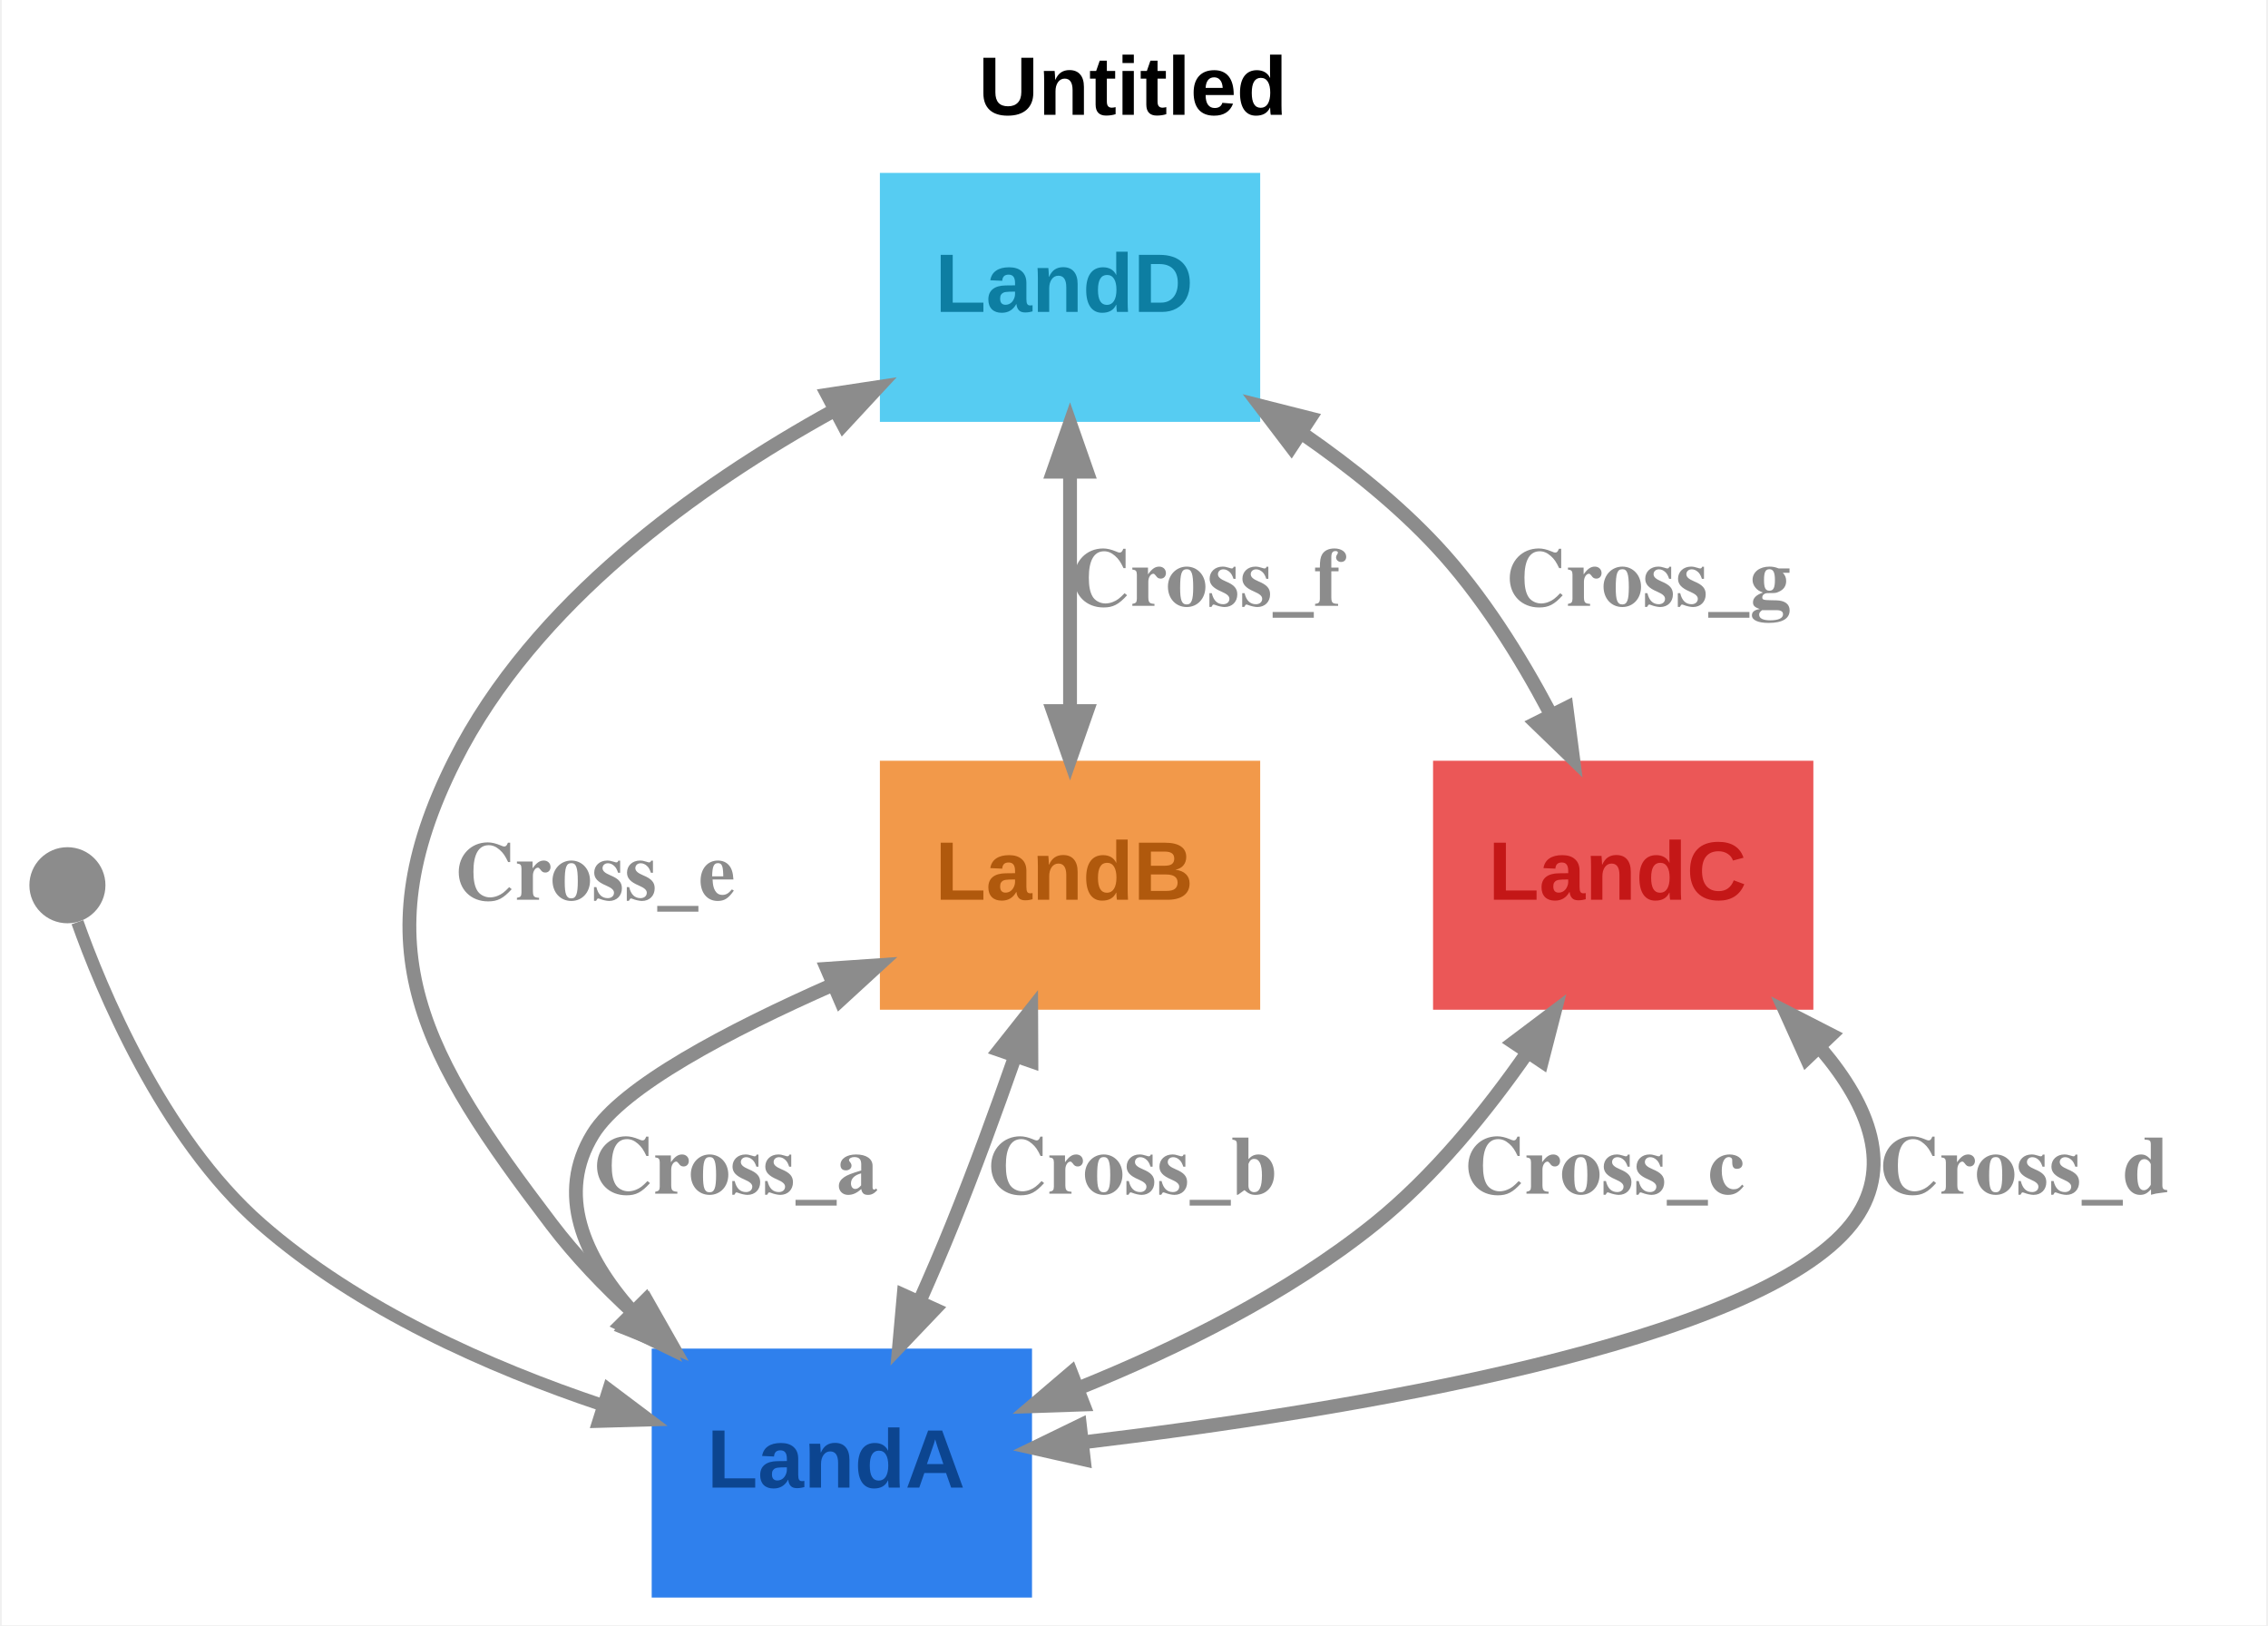
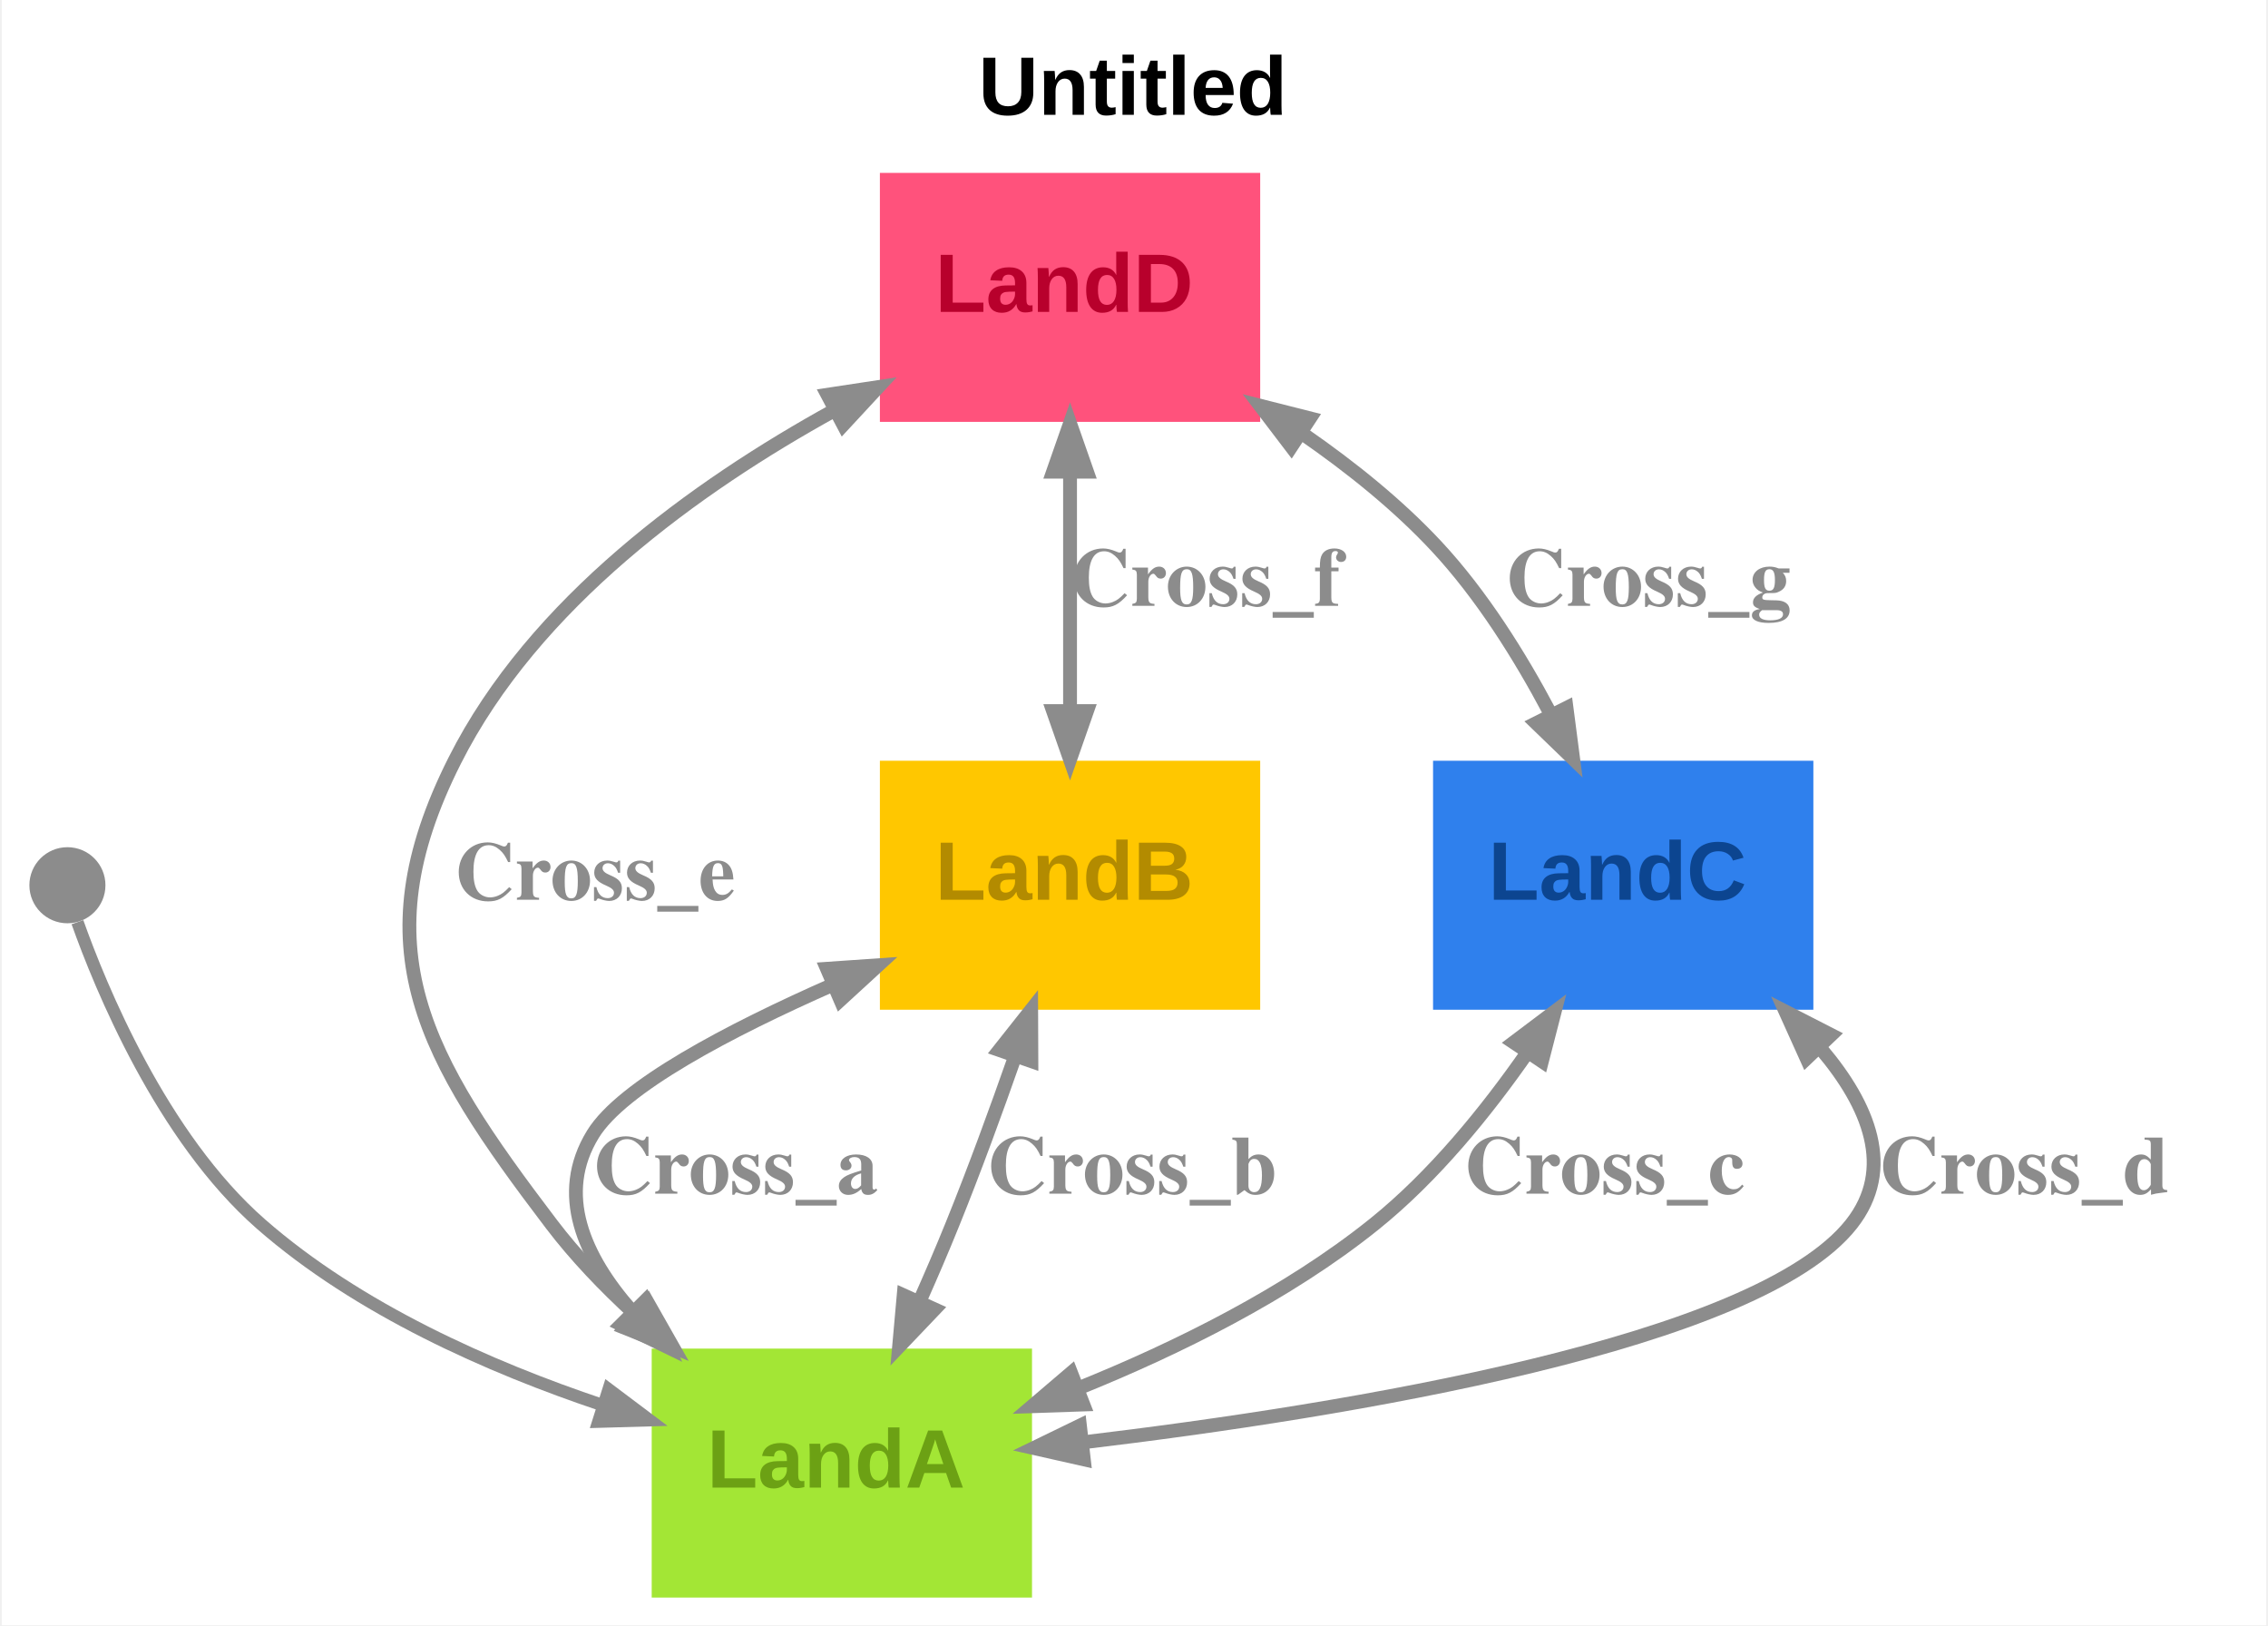
<svg xmlns="http://www.w3.org/2000/svg" width="328pt" height="235pt" viewBox="0.00 0.00 327.50 235.00">
  <g id="graph0" class="graph" transform="scale(1 1) rotate(0) translate(4 231)">
    <polygon fill="#ffffff" stroke="transparent" points="-4,4 -4,-231 323.5,-231 323.5,4 -4,4" />
    <text text-anchor="start" x="137.25" y="-214.4" font-family="Arial" font-weight="bold" font-size="12.00">Untitled</text>
    <g id="node1" class="node">
-       <polygon fill="#2f80ed" stroke="black" stroke-width="0" points="145,-36 90,-36 90,0 145,0 145,-36" />
-       <text text-anchor="start" x="98" y="-15.9" font-family="Arial" font-weight="bold" font-size="12.00" fill="#0c4590">LandA</text>
+       <polygon fill="#a3e635" stroke="black" stroke-width="0" points="145,-36 90,-36 90,0 145,0 145,-36" />
+       <text text-anchor="start" x="98" y="-15.9" font-family="Arial" font-weight="bold" font-size="12.00" fill="#6ca114">LandA</text>
    </g>
    <g id="node2" class="node">
      <ellipse fill="#8c8c8c" stroke="black" stroke-width="0" cx="5.5" cy="-103" rx="5.5" ry="5.5" />
    </g>
    <g id="edge1" class="edge">
      <path fill="none" stroke="#8c8c8c" stroke-width="1.8" d="M6.95,-97.66C10.24,-88.41 19.12,-66.58 33.5,-54 47.55,-41.71 66.51,-33.31 82.87,-27.83" />
      <polygon fill="#8c8c8c" stroke="#8c8c8c" stroke-width="1.8" points="83.77,-30.11 89.7,-25.65 82.29,-25.44 83.77,-30.11" />
    </g>
    <g id="node3" class="node">
-       <polygon fill="#f2994a" stroke="black" stroke-width="0" points="178,-121 123,-121 123,-85 178,-85 178,-121" />
-       <text text-anchor="start" x="131" y="-100.9" font-family="Arial" font-weight="bold" font-size="12.00" fill="#b0590d">LandB</text>
+       <polygon fill="#ffc700" stroke="black" stroke-width="0" points="178,-121 123,-121 123,-85 178,-85 178,-121" />
+       <text text-anchor="start" x="131" y="-100.9" font-family="Arial" font-weight="bold" font-size="12.00" fill="#b38b00">LandB</text>
    </g>
    <g id="edge2" class="edge">
      <path fill="none" stroke="#8c8c8c" stroke-width="2" d="M116.29,-88.66C101.11,-81.97 85.71,-73.86 81.5,-67 76.19,-58.35 80.14,-49.32 87.08,-41.46" />
      <polygon fill="#8c8c8c" stroke="#8c8c8c" stroke-width="2" points="115.35,-90.92 122.75,-91.43 117.29,-86.42 115.35,-90.92" />
      <polygon fill="#8c8c8c" stroke="#8c8c8c" stroke-width="2" points="89.08,-42.92 92.28,-36.23 85.61,-39.47 89.08,-42.92" />
      <text text-anchor="start" x="81.5" y="-58.4" font-family="Times,serif" font-weight="bold" font-size="12.00" fill="#8c8c8c">Cross_a</text>
    </g>
    <g id="edge3" class="edge">
      <path fill="none" stroke="#8c8c8c" stroke-width="2" d="M142.52,-78.15C139.8,-70.39 136.65,-61.78 133.5,-54 132.03,-50.36 130.39,-46.55 128.74,-42.84" />
      <polygon fill="#8c8c8c" stroke="#8c8c8c" stroke-width="2" points="140.28,-79.17 144.88,-84.98 144.91,-77.56 140.28,-79.17" />
      <polygon fill="#8c8c8c" stroke="#8c8c8c" stroke-width="2" points="130.9,-41.68 125.78,-36.31 126.44,-43.7 130.9,-41.68" />
      <text text-anchor="start" x="138.5" y="-58.4" font-family="Times,serif" font-weight="bold" font-size="12.00" fill="#8c8c8c">Cross_b</text>
    </g>
    <g id="node4" class="node">
-       <polygon fill="#eb5757" stroke="black" stroke-width="0" points="258,-121 203,-121 203,-85 258,-85 258,-121" />
-       <text text-anchor="start" x="211" y="-100.9" font-family="Arial" font-weight="bold" font-size="12.00" fill="#c41717">LandC</text>
+       <polygon fill="#2f80ed" stroke="black" stroke-width="0" points="258,-121 203,-121 203,-85 258,-85 258,-121" />
+       <text text-anchor="start" x="211" y="-100.9" font-family="Arial" font-weight="bold" font-size="12.00" fill="#0c4590">LandC</text>
    </g>
    <g id="edge4" class="edge">
      <path fill="none" stroke="#8c8c8c" stroke-width="2" d="M216.71,-78.91C210.7,-70.27 203.08,-60.89 194.5,-54 181.91,-43.88 165.92,-36 151.78,-30.29" />
      <polygon fill="#8c8c8c" stroke="#8c8c8c" stroke-width="2" points="214.67,-80.27 220.59,-84.73 218.74,-77.55 214.67,-80.27" />
      <polygon fill="#8c8c8c" stroke="#8c8c8c" stroke-width="2" points="152.42,-27.92 145.01,-27.67 150.65,-32.48 152.42,-27.92" />
      <text text-anchor="start" x="207.5" y="-58.4" font-family="Times,serif" font-weight="bold" font-size="12.00" fill="#8c8c8c">Cross_c</text>
    </g>
    <g id="edge5" class="edge">
      <path fill="none" stroke="#8c8c8c" stroke-width="2" d="M259.15,-79.28C266.04,-71.14 269.81,-62 263.5,-54 249.9,-36.76 190.94,-27.05 152.24,-22.43" />
      <polygon fill="#8c8c8c" stroke="#8c8c8c" stroke-width="2" points="257.02,-77.97 253.97,-84.73 260.57,-81.35 257.02,-77.97" />
      <polygon fill="#8c8c8c" stroke="#8c8c8c" stroke-width="2" points="152.49,-19.99 145.26,-21.62 151.93,-24.86 152.49,-19.99" />
      <text text-anchor="start" x="267.5" y="-58.4" font-family="Times,serif" font-weight="bold" font-size="12.00" fill="#8c8c8c">Cross_d</text>
    </g>
    <g id="node5" class="node">
-       <polygon fill="#56ccf2" stroke="black" stroke-width="0" points="178,-206 123,-206 123,-170 178,-170 178,-206" />
-       <text text-anchor="start" x="131" y="-185.9" font-family="Arial" font-weight="bold" font-size="12.00" fill="#0d7ea2">LandD</text>
+       <polygon fill="#ff527c" stroke="black" stroke-width="0" points="178,-206 123,-206 123,-170 178,-170 178,-206" />
+       <text text-anchor="start" x="131" y="-185.9" font-family="Arial" font-weight="bold" font-size="12.00" fill="#b8002c">LandD</text>
    </g>
    <g id="edge6" class="edge">
      <path fill="none" stroke="#8c8c8c" stroke-width="2" d="M116.41,-171.67C96.45,-160.68 72.97,-143.79 61.5,-121 47.82,-93.83 57.09,-78.22 75.5,-54 78.97,-49.43 83.15,-45.07 87.5,-41.07" />
      <polygon fill="#8c8c8c" stroke="#8c8c8c" stroke-width="2" points="115.42,-173.92 122.75,-175.03 117.71,-169.59 115.42,-173.92" />
      <polygon fill="#8c8c8c" stroke="#8c8c8c" stroke-width="2" points="89.41,-42.66 93.07,-36.21 86.19,-38.97 89.41,-42.66" />
      <text text-anchor="start" x="61.5" y="-100.9" font-family="Times,serif" font-weight="bold" font-size="12.00" fill="#8c8c8c">Cross_e</text>
    </g>
    <g id="edge7" class="edge">
      <path fill="none" stroke="#8c8c8c" stroke-width="2" d="M150.5,-162.74C150.5,-151.91 150.5,-139.17 150.5,-128.33" />
      <polygon fill="#8c8c8c" stroke="#8c8c8c" stroke-width="2" points="148.05,-162.8 150.5,-169.8 152.95,-162.8 148.05,-162.8" />
      <polygon fill="#8c8c8c" stroke="#8c8c8c" stroke-width="2" points="152.95,-128.18 150.5,-121.18 148.05,-128.18 152.95,-128.18" />
      <text text-anchor="start" x="150.5" y="-143.4" font-family="Times,serif" font-weight="bold" font-size="12.00" fill="#8c8c8c">Cross_f</text>
    </g>
    <g id="edge8" class="edge">
      <path fill="none" stroke="#8c8c8c" stroke-width="2" d="M184.27,-168.19C191.12,-163.45 197.92,-157.99 203.5,-152 210.02,-145 215.56,-136.15 219.9,-127.95" />
      <polygon fill="#8c8c8c" stroke="#8c8c8c" stroke-width="2" points="182.5,-166.42 178,-172.33 185.19,-170.51 182.5,-166.42" />
      <polygon fill="#8c8c8c" stroke="#8c8c8c" stroke-width="2" points="222.3,-128.64 223.26,-121.28 217.92,-126.44 222.3,-128.64" />
      <text text-anchor="start" x="213.5" y="-143.4" font-family="Times,serif" font-weight="bold" font-size="12.00" fill="#8c8c8c">Cross_g</text>
    </g>
  </g>
</svg>
